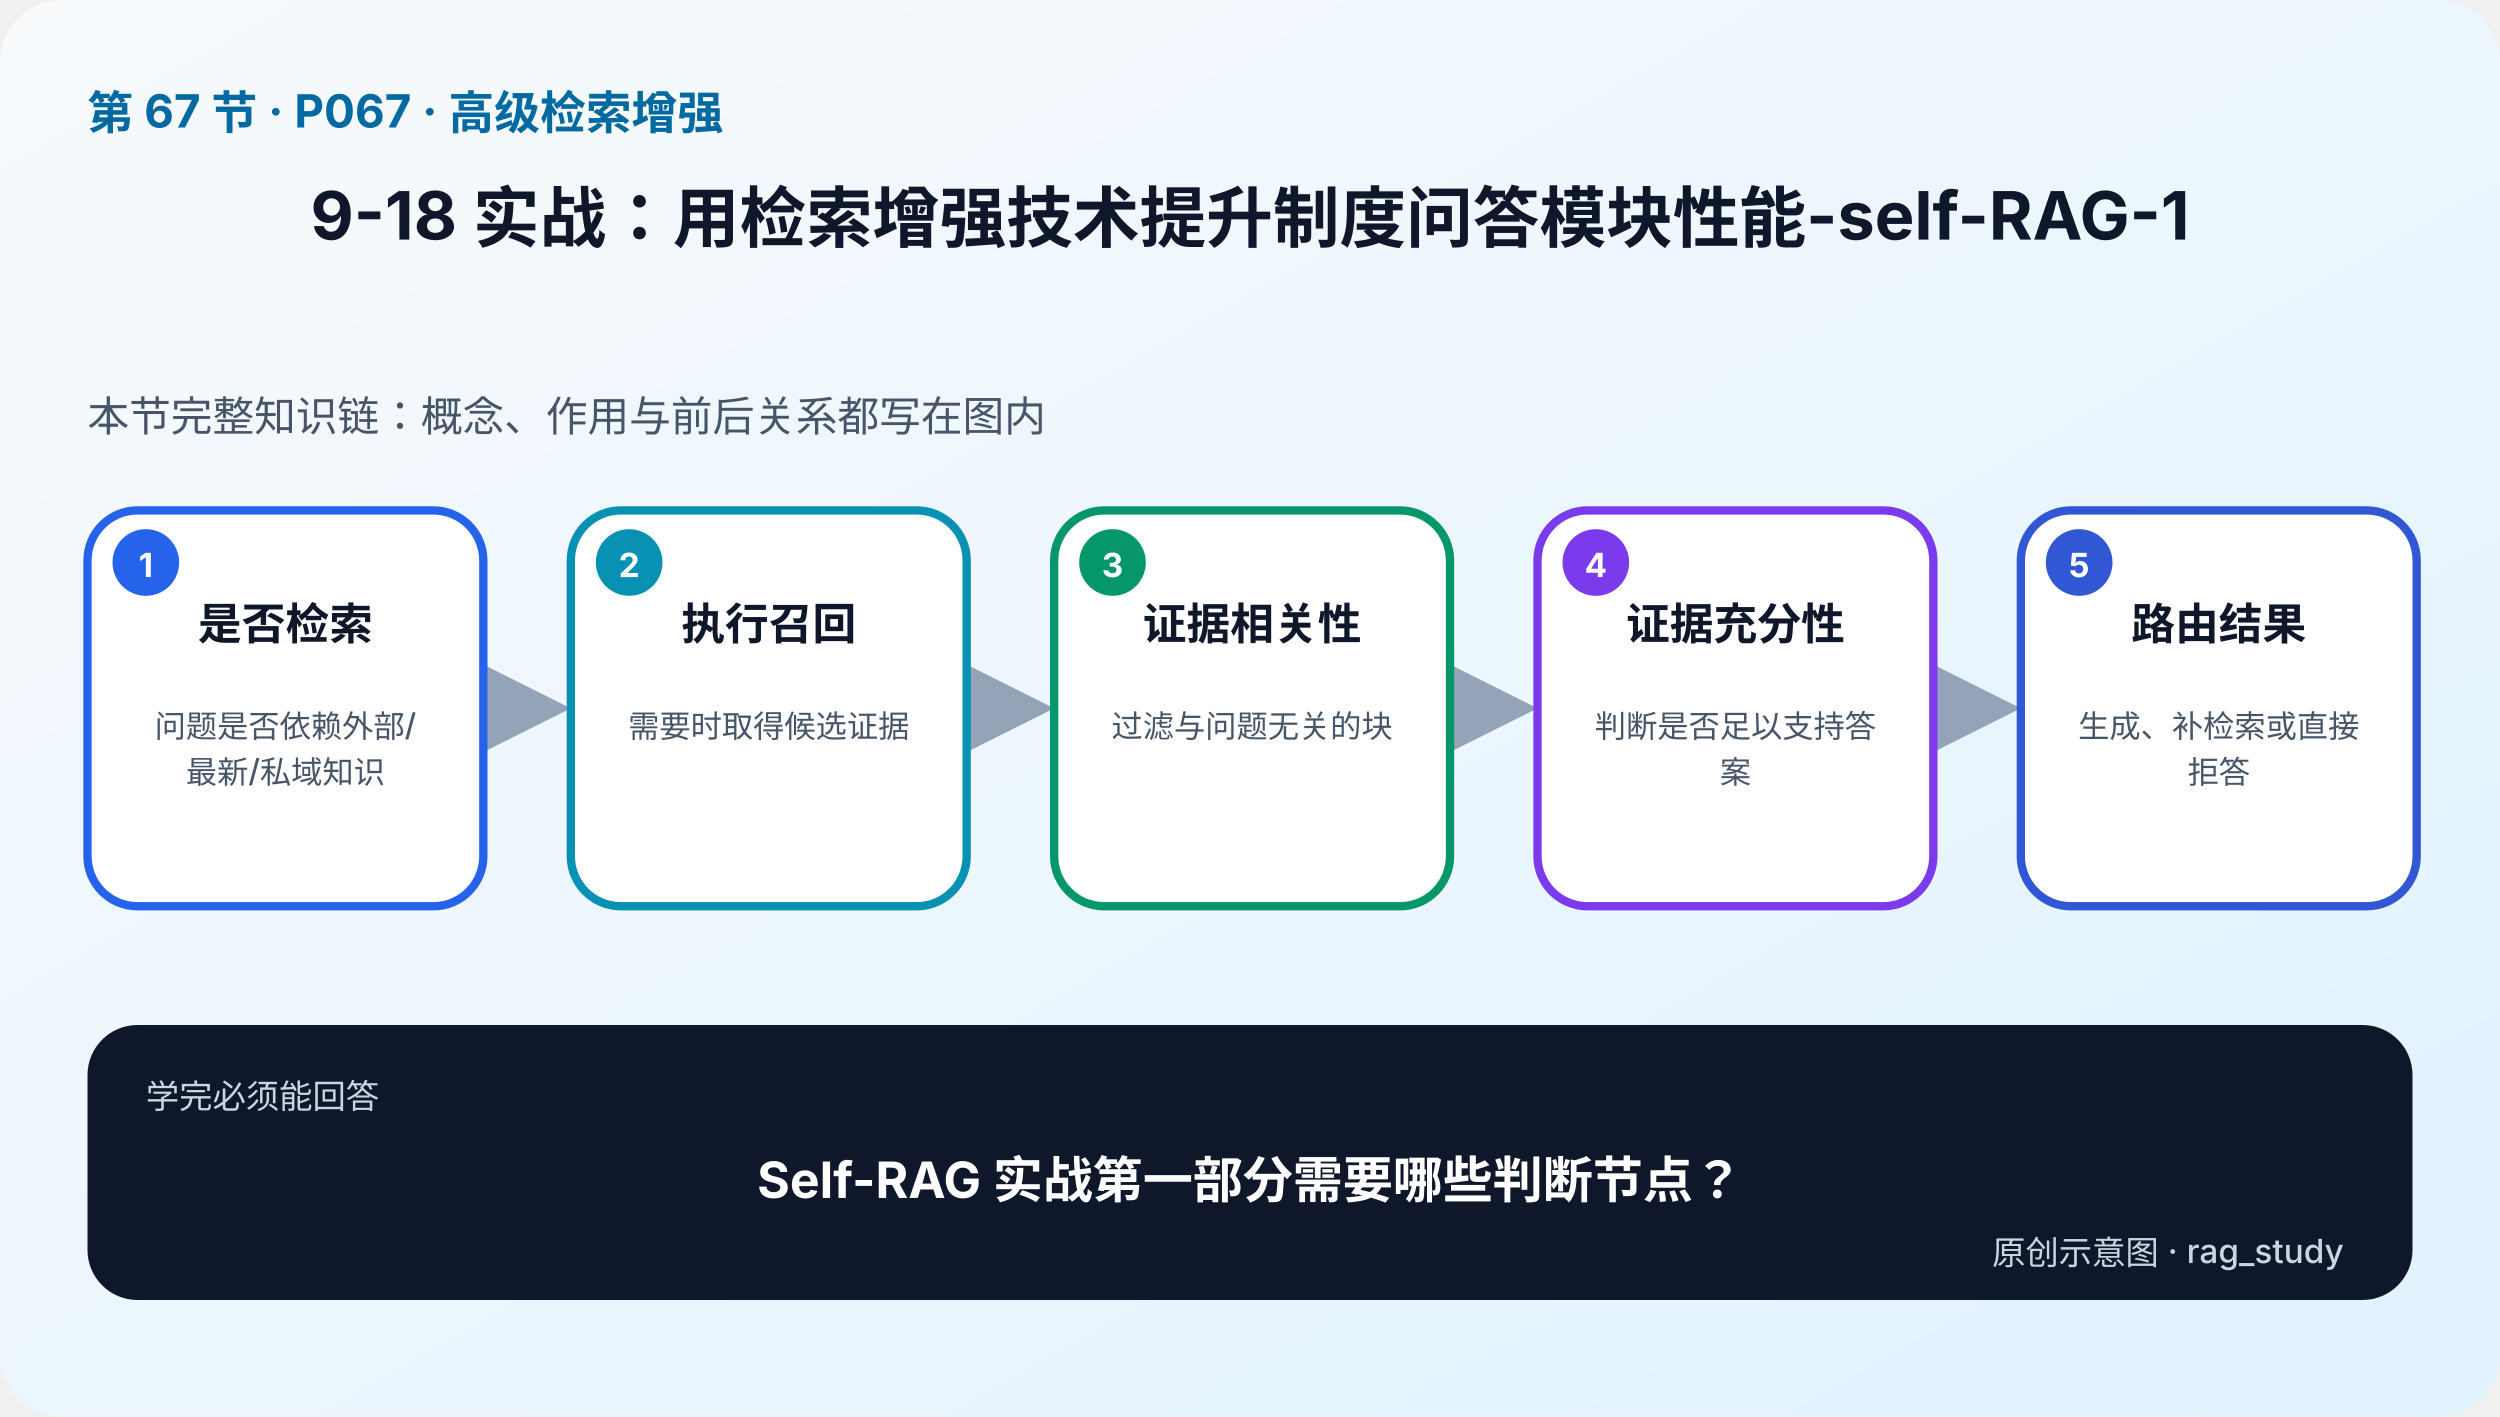
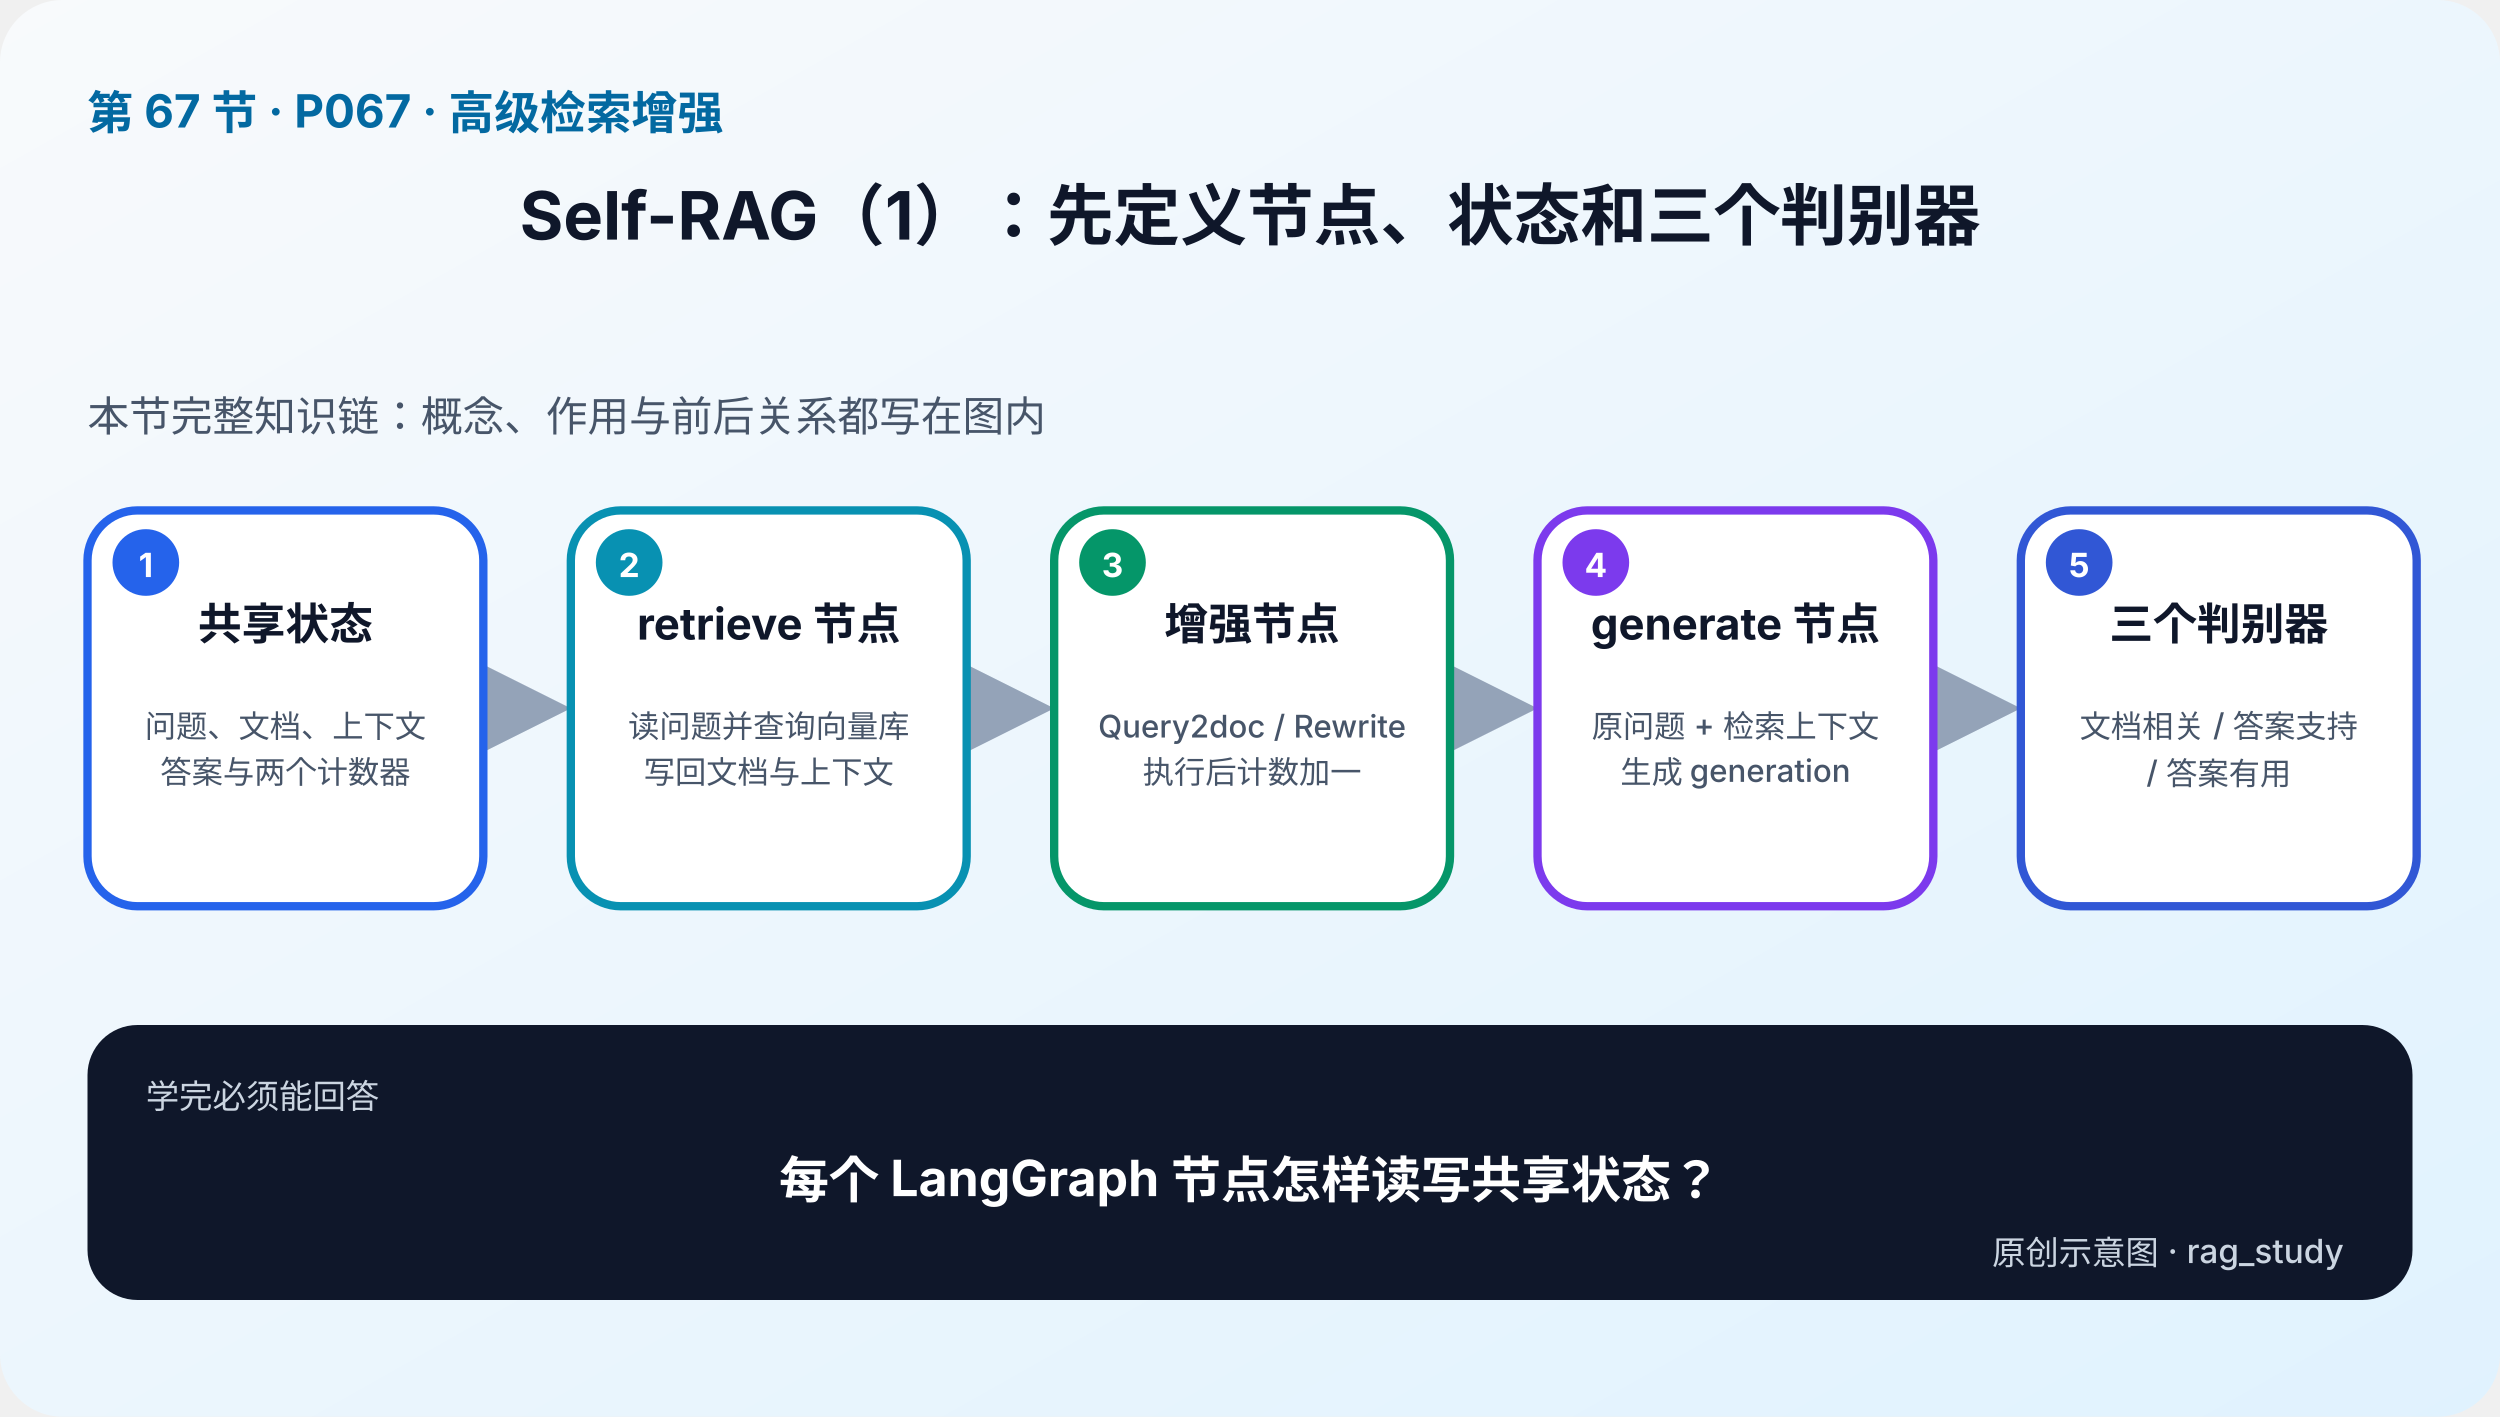
<svg xmlns="http://www.w3.org/2000/svg" role="img" width="1200" height="680" viewBox="0 0 1200 680">
  <defs>
    <linearGradient id="bg" x1="0" x2="1" y1="0" y2="1">
      <stop offset="0" stop-color="#f8fafc" />
      <stop offset="1" stop-color="#e0f2fe" />
    </linearGradient>
    <marker id="arrow" markerWidth="12" markerHeight="12" refX="10" refY="6" orient="auto">
      <path d="M0,0 L12,6 L0,12 z" fill="#94a3b8" />
    </marker>
    <style>
      .chapter { font: 700 22px -apple-system,BlinkMacSystemFont,"Segoe UI","PingFang SC",sans-serif; fill:#0369a1; }
      .title { font: 700 32px -apple-system,BlinkMacSystemFont,"Segoe UI","PingFang SC",sans-serif; fill:#0f172a; }
      .number { font: 700 16px -apple-system,BlinkMacSystemFont,"Segoe UI","PingFang SC",sans-serif; fill:white; }
      .node { font: 700 21px -apple-system,BlinkMacSystemFont,"Segoe UI","PingFang SC",sans-serif; fill:#0f172a; }
      .detail { font: 500 15px -apple-system,BlinkMacSystemFont,"Segoe UI","PingFang SC",sans-serif; fill:#475569; }
      .hint { font: 500 20px -apple-system,BlinkMacSystemFont,"Segoe UI","PingFang SC",sans-serif; fill:#475569; }
      .question { font: 700 24px -apple-system,BlinkMacSystemFont,"Segoe UI","PingFang SC",sans-serif; fill:white; }
      .brand { font: 500 16px -apple-system,BlinkMacSystemFont,"Segoe UI","PingFang SC",sans-serif; fill:#cbd5e1; }
    </style>
  </defs>
  <rect width="1200" height="680" rx="30" fill="url(#bg)" />
  <text x="42" y="62" class="chapter">第 67 节 · P067 · 高级检索增强</text>
-   <text x="600" y="115" text-anchor="middle" class="title">9-18 实战：用检索增强技术提升制度问答模块性能-self-RAG-1</text>
+   <text x="600" y="115" text-anchor="middle" class="title">Self-RAG（1）：先定义节点、状态和三个判别器</text>
  <text x="42" y="207" class="hint">本节完整知识链：概念、作用与前后关系都写在图内</text>
  <path d="M 236 340 L 266 340" stroke="#94a3b8" stroke-width="4" marker-end="url(#arrow)" />
  <path d="M 468 340 L 498 340" stroke="#94a3b8" stroke-width="4" marker-end="url(#arrow)" />
  <path d="M 700 340 L 730 340" stroke="#94a3b8" stroke-width="4" marker-end="url(#arrow)" />
  <path d="M 932 340 L 962 340" stroke="#94a3b8" stroke-width="4" marker-end="url(#arrow)" />
  <rect x="42" y="245" width="190" height="190" rx="24" fill="white" stroke="#2563eb" stroke-width="4" />
  <circle cx="70" cy="270" r="16" fill="#2563eb" />
  <text x="70" y="277" text-anchor="middle" class="number">1</text>
-   <text x="137" y="307" text-anchor="middle" class="node">是否检索</text>
-   <text x="137" y="354" text-anchor="middle" class="detail">问题是否依赖外部/</text>
-   <text x="137" y="376" text-anchor="middle" class="detail">最新/私域知识</text>
+   <text x="137" y="307" text-anchor="middle" class="node">共享状态</text>
+   <text x="137" y="354" text-anchor="middle" class="detail">问题、文档、上下文</text>
+   <text x="137" y="376" text-anchor="middle" class="detail">答案与两个计数器</text>
  <rect x="274" y="245" width="190" height="190" rx="24" fill="white" stroke="#0891b2" stroke-width="4" />
  <circle cx="302" cy="270" r="16" fill="#0891b2" />
  <text x="302" y="277" text-anchor="middle" class="number">2</text>
-   <text x="369" y="307" text-anchor="middle" class="node">执行召回</text>
-   <text x="369" y="354" text-anchor="middle" class="detail">需要时取得候选证据</text>
+   <text x="369" y="307" text-anchor="middle" class="node">retrieve 节点</text>
+   <text x="369" y="354" text-anchor="middle" class="detail">读问题并查询向量库</text>
+   <text x="369" y="376" text-anchor="middle" class="detail">写回文档与上下文</text>
  <rect x="506" y="245" width="190" height="190" rx="24" fill="white" stroke="#059669" stroke-width="4" />
  <circle cx="534" cy="270" r="16" fill="#059669" />
  <text x="534" y="277" text-anchor="middle" class="number">3</text>
-   <text x="601" y="307" text-anchor="middle" class="node">证据相关性</text>
-   <text x="601" y="354" text-anchor="middle" class="detail">过滤与问题无关的块</text>
+   <text x="601" y="307" text-anchor="middle" class="node">增强节点</text>
+   <text x="601" y="354" text-anchor="middle" class="detail">Query2doc / Rewrite</text>
+   <text x="601" y="376" text-anchor="middle" class="detail">执行后计数加一</text>
  <rect x="738" y="245" width="190" height="190" rx="24" fill="white" stroke="#7c3aed" stroke-width="4" />
  <circle cx="766" cy="270" r="16" fill="#7c3aed" />
  <text x="766" y="277" text-anchor="middle" class="number">4</text>
-   <text x="833" y="307" text-anchor="middle" class="node">证据充分性</text>
-   <text x="833" y="354" text-anchor="middle" class="detail">判断是否足以支持答</text>
-   <text x="833" y="376" text-anchor="middle" class="detail">案</text>
+   <text x="833" y="307" text-anchor="middle" class="node">generate 节点</text>
+   <text x="833" y="354" text-anchor="middle" class="detail">原问题 + 检索上下文</text>
+   <text x="833" y="376" text-anchor="middle" class="detail">生成 generation</text>
  <rect x="970" y="245" width="190" height="190" rx="24" fill="white" stroke="#3157d5" stroke-width="4" />
  <circle cx="998" cy="270" r="16" fill="#3157d5" />
  <text x="998" y="277" text-anchor="middle" class="number">5</text>
-   <text x="1065" y="307" text-anchor="middle" class="node">路由结果</text>
-   <text x="1065" y="354" text-anchor="middle" class="detail">生成、补检索或直接</text>
-   <text x="1065" y="376" text-anchor="middle" class="detail">拒答</text>
+   <text x="1065" y="307" text-anchor="middle" class="node">三个判别器</text>
+   <text x="1065" y="354" text-anchor="middle" class="detail">文档相关 / 答案支持</text>
+   <text x="1065" y="376" text-anchor="middle" class="detail">/ 答案有用</text>
  <rect x="42" y="492" width="1116" height="132" rx="24" fill="#0f172a" />
  <text x="70" y="532" class="brand">学完必须能回答</text>
-   <text x="600" y="575" text-anchor="middle" class="question">Self-RAG 实战第一部分需要哪些判断节点？</text>
+   <text x="600" y="575" text-anchor="middle" class="question">每个 LangGraph 节点怎样读写共享状态？</text>
  <text x="1125" y="607" text-anchor="end" class="brand">原创示意图 · rag_study</text>
</svg>
